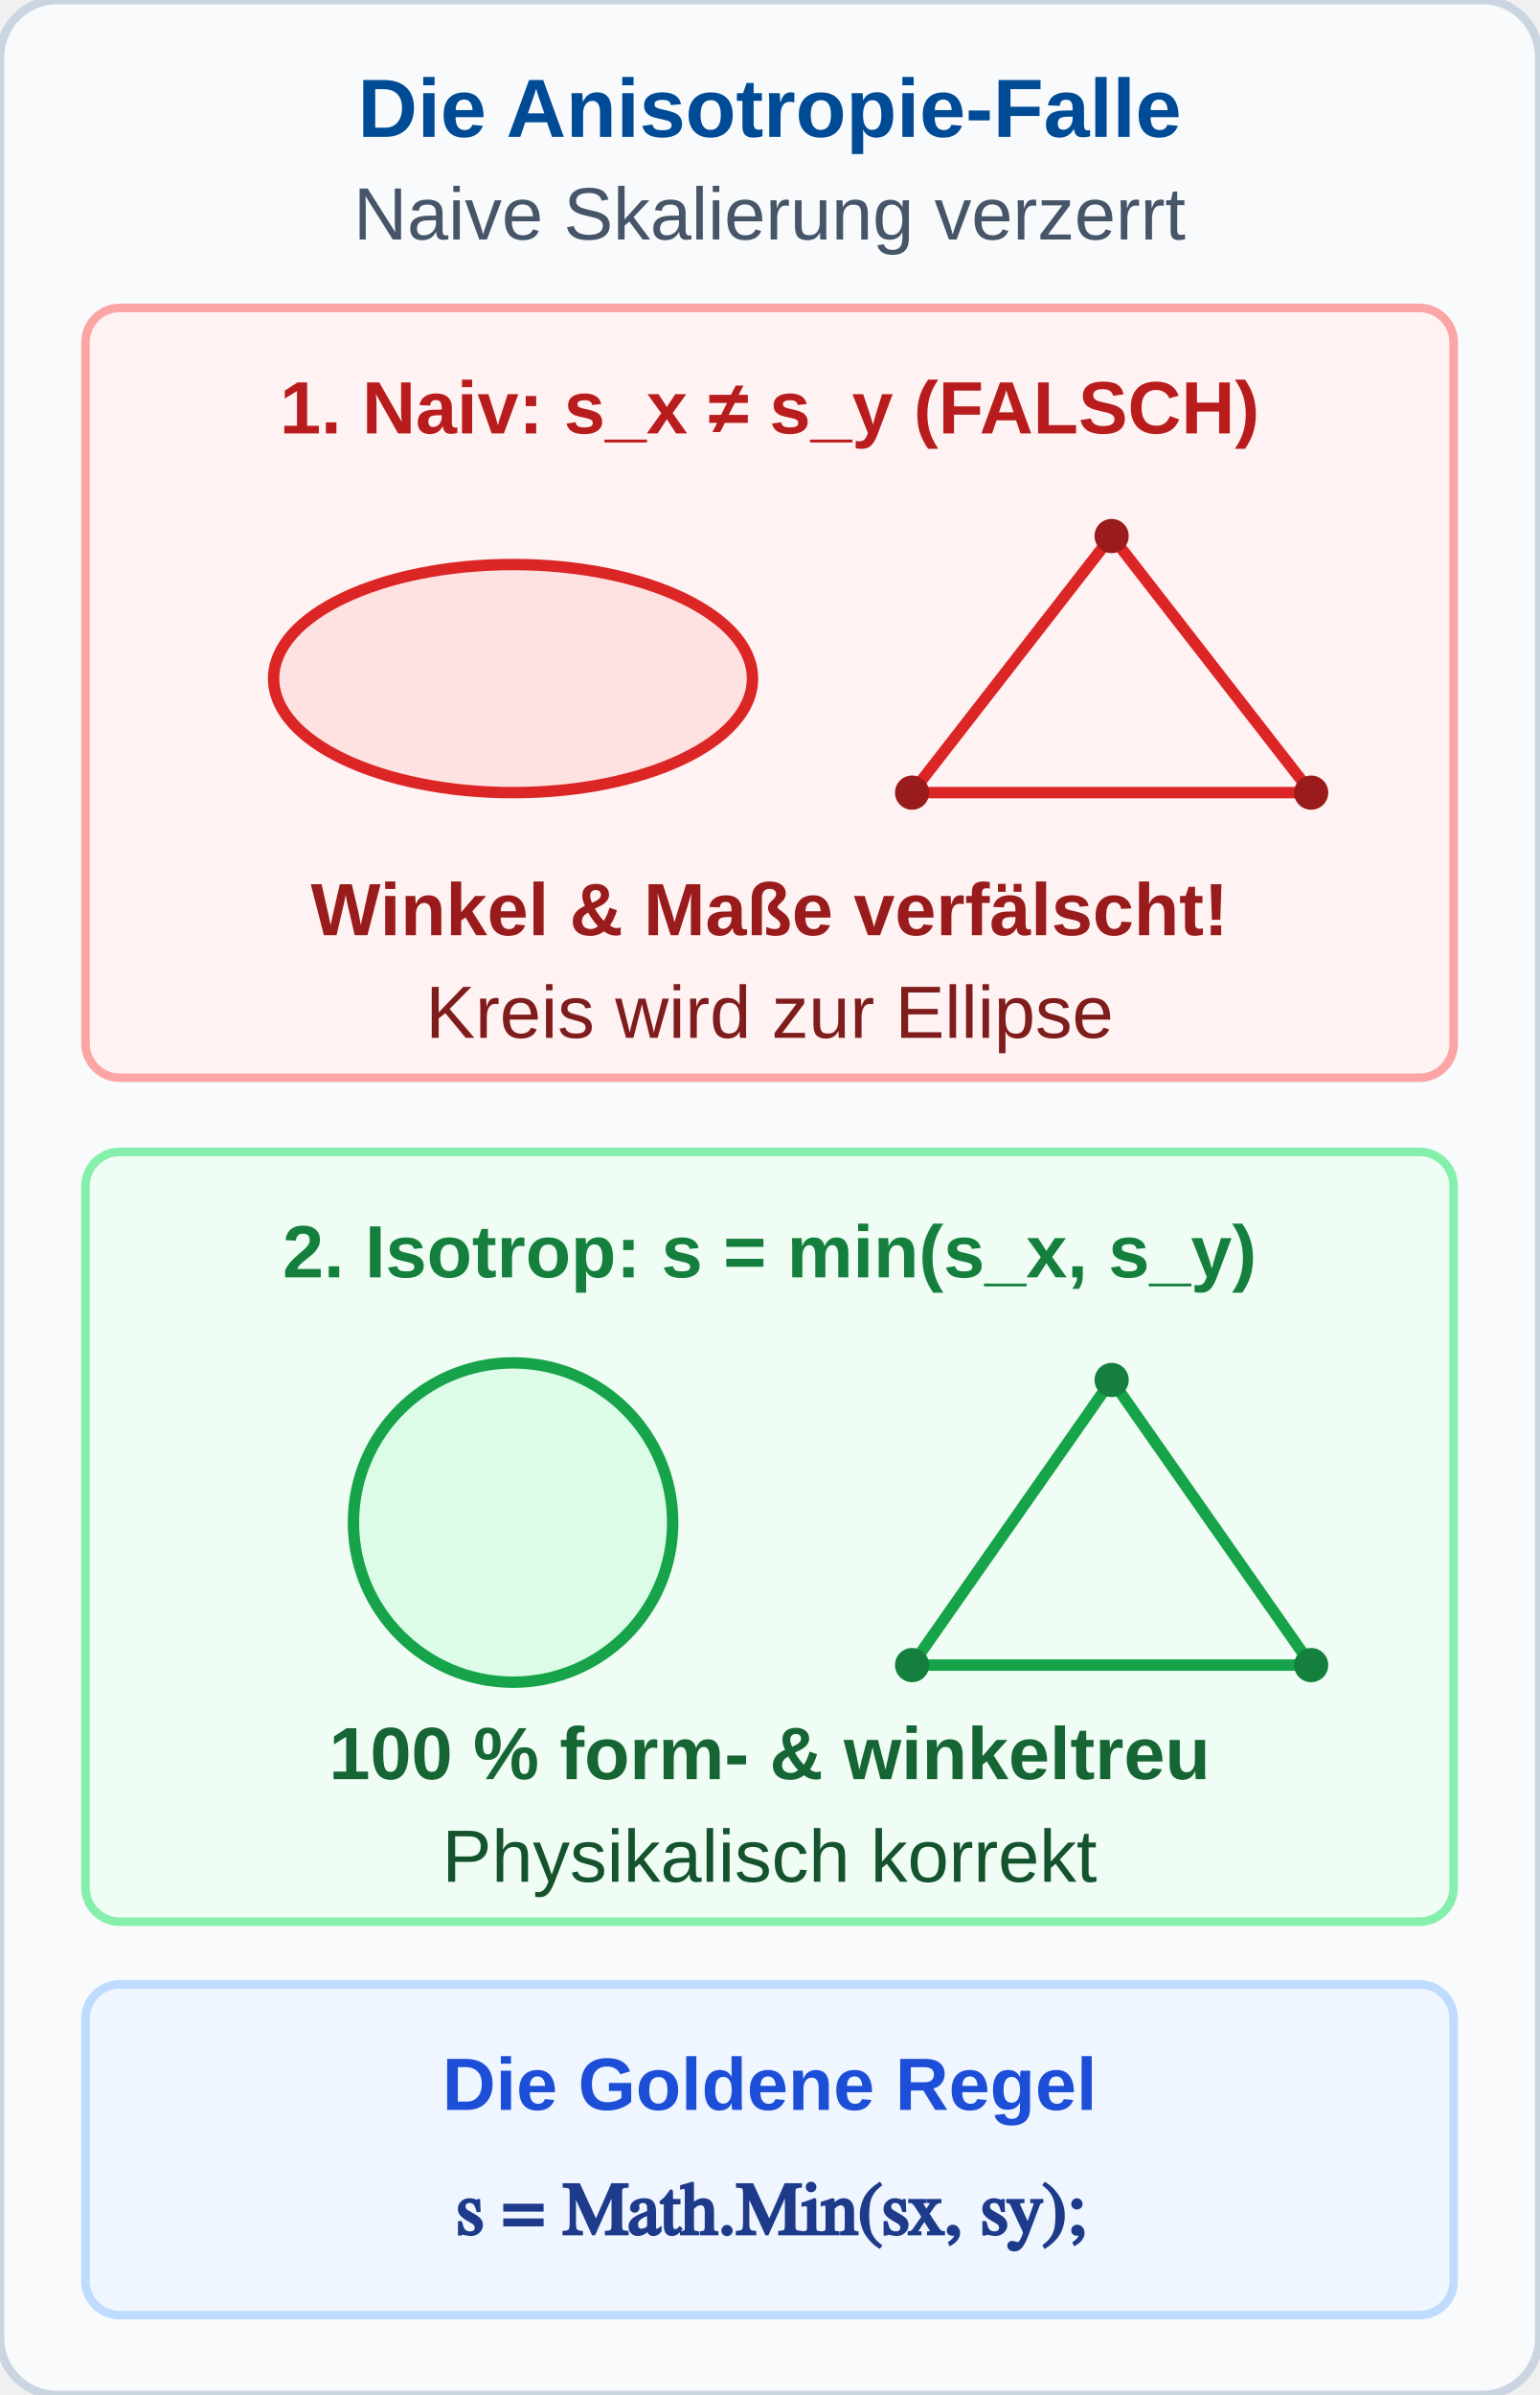
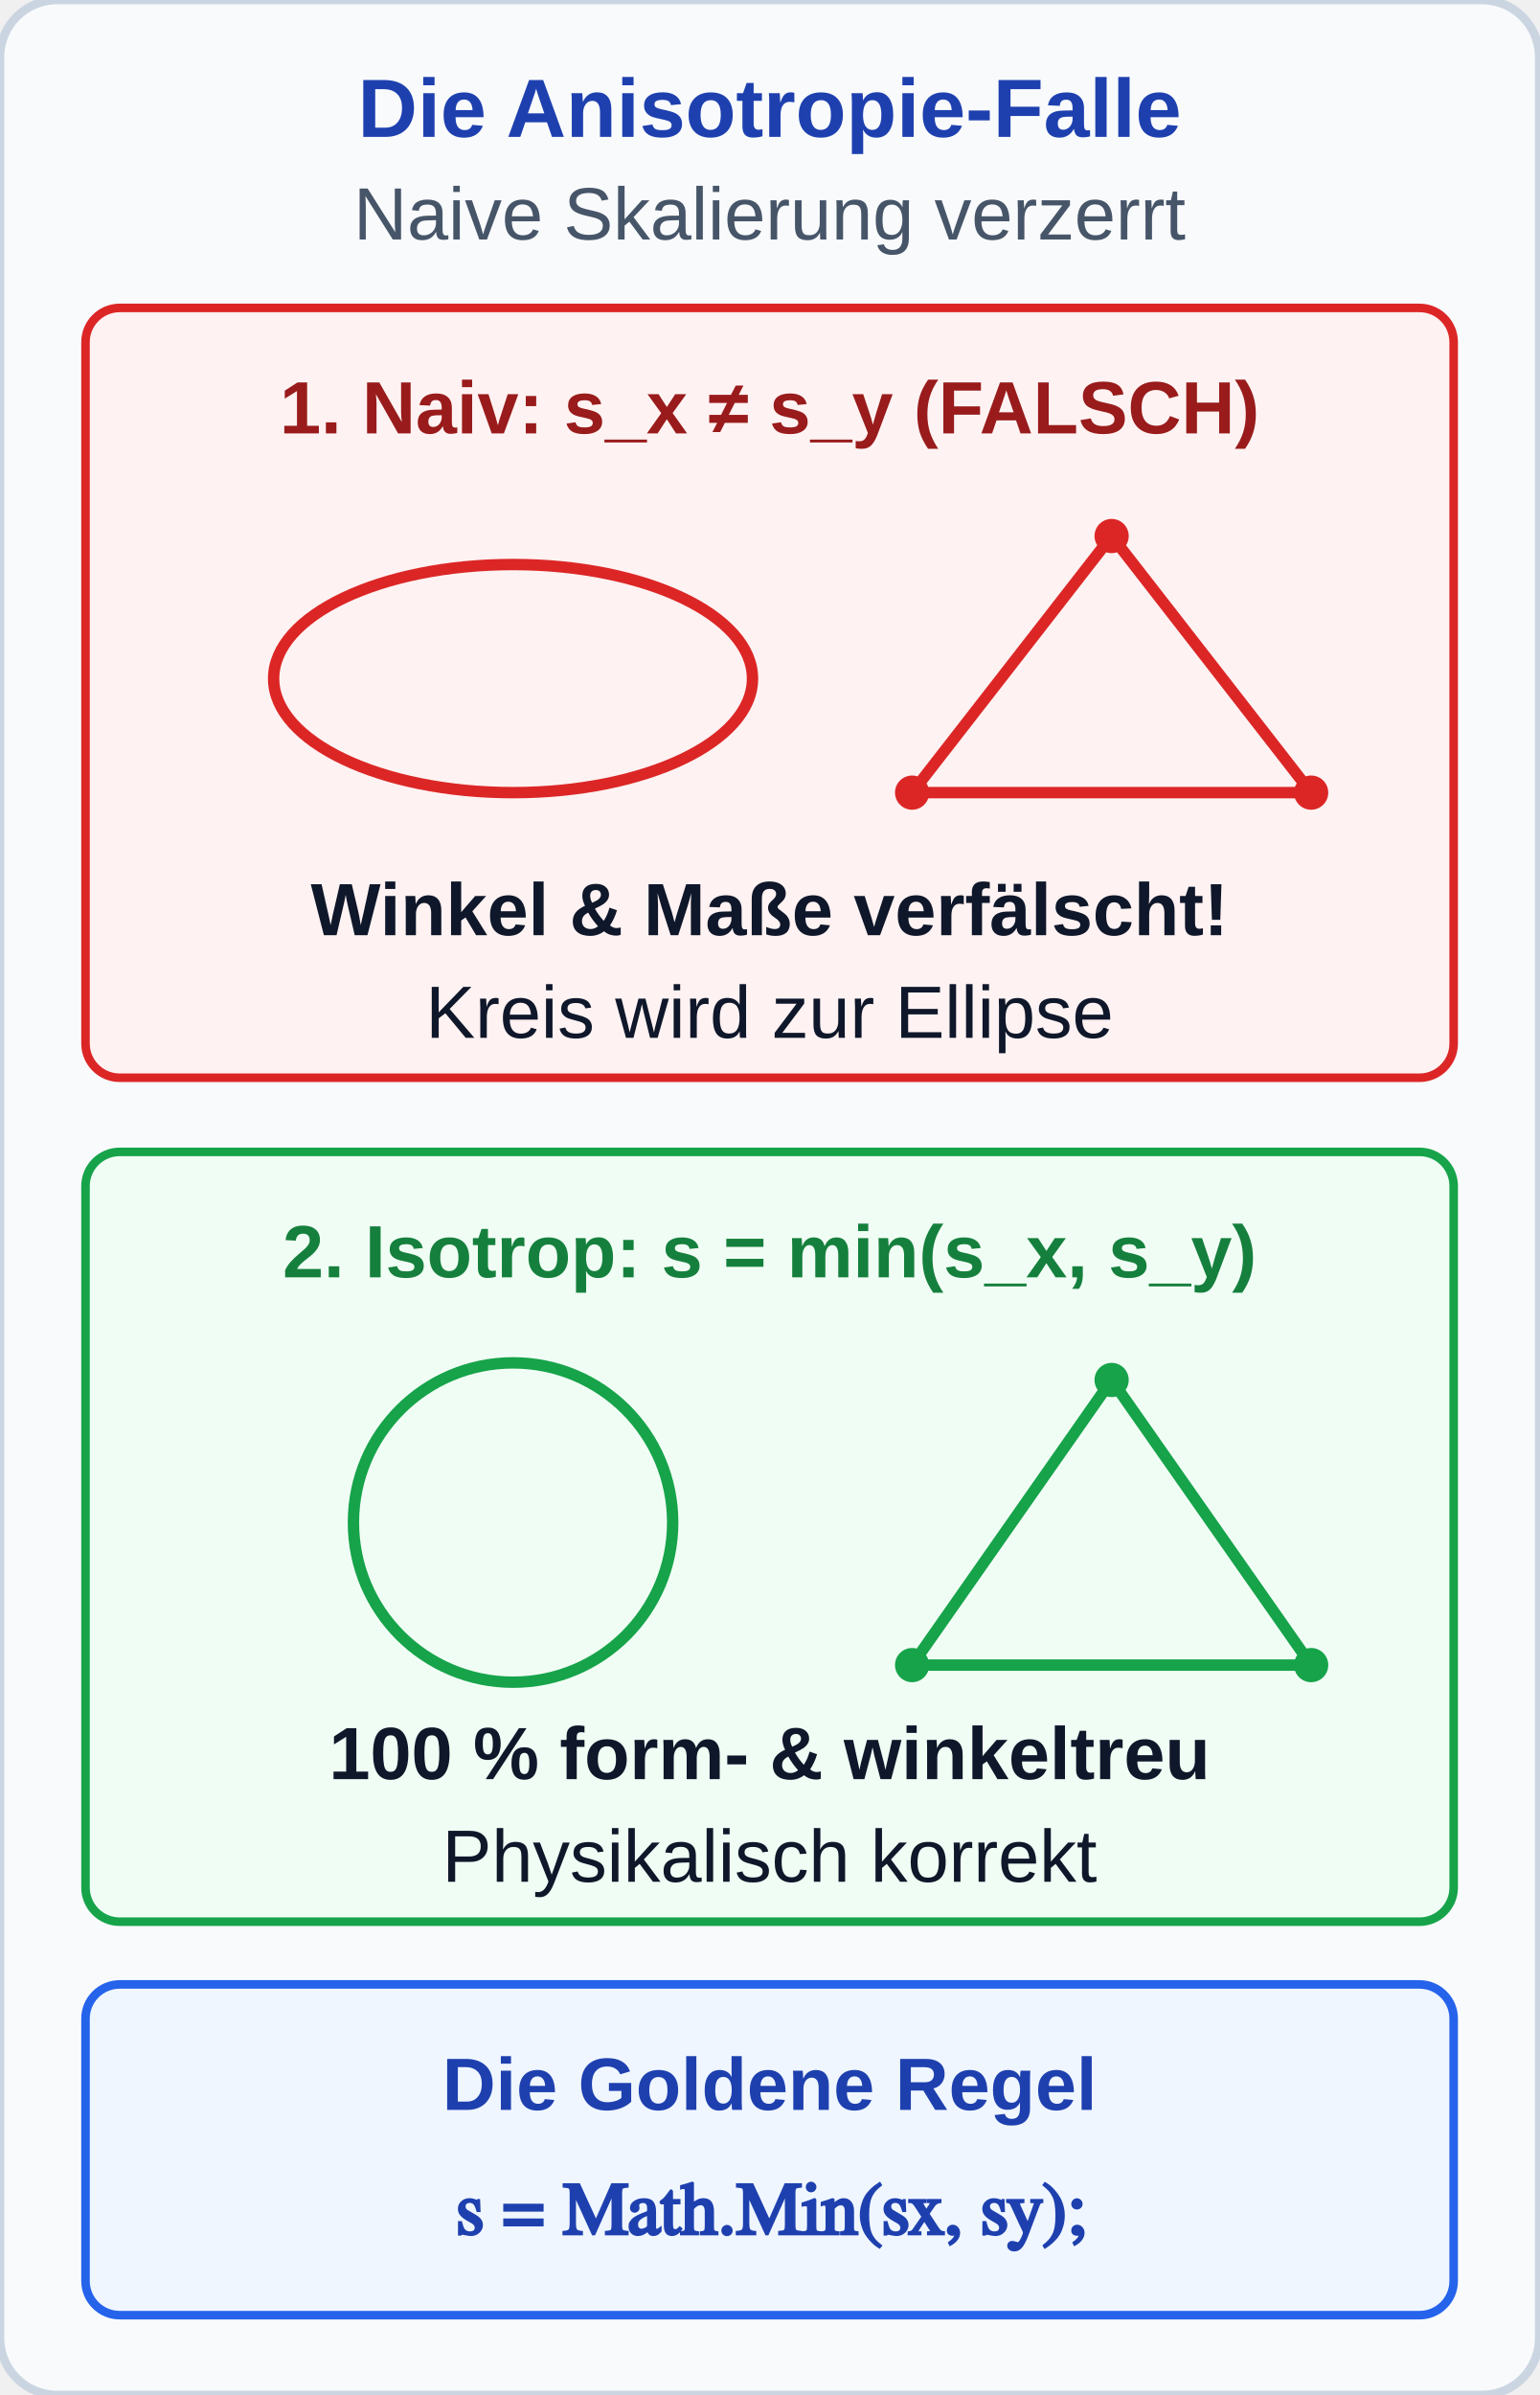
<svg xmlns="http://www.w3.org/2000/svg" viewBox="0 0 270 420" width="270" height="420">
  <defs>
    <style>
-       .hdr { font-family: 'Segoe UI', Arial, sans-serif; font-size: 14.5px; font-weight: bold; fill: #004B96; text-anchor: middle; }
-       .sub { font-family: 'Segoe UI', Arial, sans-serif; font-size: 13px; fill: #475569; text-anchor: middle; }
+       
+ /* @svg-palette:start */
+       .sem-primary { fill: #eff6ff; stroke: #2563eb; }
+       .sem-primary-bg { fill: #eff6ff; stroke: none; }
+       .sem-primary-stroke { stroke: #2563eb; }
+       .sem-primary-fill { fill: #2563eb; }
+       .sem-primary-text { fill: #1e40af; }
+       .sem-success { fill: #f0fdf4; stroke: #16a34a; }
+       .sem-success-bg { fill: #f0fdf4; stroke: none; }
+       .sem-success-stroke { stroke: #16a34a; }
+       .sem-success-fill { fill: #16a34a; }
+       .sem-success-text { fill: #15803d; }
+       .sem-danger { fill: #fef2f2; stroke: #dc2626; }
+       .sem-danger-bg { fill: #fef2f2; stroke: none; }
+       .sem-danger-stroke { stroke: #dc2626; }
+       .sem-danger-fill { fill: #dc2626; }
+       .sem-danger-text { fill: #991b1b; }
+       .sem-card { fill: #f8fafc; stroke: #cbd5e1; }
+       .sem-card-bg { fill: #f8fafc; stroke: none; }
+       .sem-card-stroke { stroke: #cbd5e1; }
+       .sem-card-fill { fill: #cbd5e1; }
+       .sem-card-text { fill: #1e293b; }
+       .sem-muted { fill: #f1f5f9; stroke: #94a3b8; }
+       .sem-muted-bg { fill: #f1f5f9; stroke: none; }
+       .sem-muted-stroke { stroke: #94a3b8; }
+       .sem-muted-fill { fill: #94a3b8; }
+       .sem-muted-text { fill: #475569; }
+       .sem-neutral { fill: #ffffff; stroke: #334155; }
+       .sem-neutral-bg { fill: #ffffff; stroke: none; }
+       .sem-neutral-stroke { stroke: #334155; }
+       .sem-neutral-fill { fill: #334155; }
+       .sem-neutral-text { fill: #0f172a; }
+       /* @svg-palette:end */
+ .hdr { font-family: 'Segoe UI', Arial, sans-serif; font-size: 14.5px; font-weight: bold;  text-anchor: middle; }
+       .sub { font-family: 'Segoe UI', Arial, sans-serif; font-size: 13px;  text-anchor: middle; }
      .lbl { font-family: 'Segoe UI', Arial, sans-serif; font-size: 13px; font-weight: bold; text-anchor: middle; }
-       .desc { font-family: 'Segoe UI', Arial, sans-serif; font-size: 13px; fill: #334155; text-anchor: middle; }
+       .desc { font-family: 'Segoe UI', Arial, sans-serif; font-size: 13px;  text-anchor: middle; }
      .math { font-family: 'Cambria Math', serif; font-size: 13px; font-weight: bold; }
    </style>
  </defs>
-   <rect width="270" height="420" rx="10" fill="#f8fafc" stroke="#cbd5e1" stroke-width="1.5" />
-   <text x="135" y="24" class="hdr">Die Anisotropie-Falle</text>
-   <text x="135" y="42" class="sub">Naive Skalierung verzerrt</text>
+   <rect class="sem-card" width="270" height="420" rx="10" stroke-width="1.5" />
+   <text x="135" y="24" class="hdr sem-primary-text">Die Anisotropie-Falle</text>
+   <text x="135" y="42" class="sub sem-muted-text">Naive Skalierung verzerrt</text>
  <g transform="translate(15, 54)">
-     <rect width="240" height="135" rx="6" fill="#fef2f2" stroke="#fca5a5" stroke-width="1.5" />
-     <text x="120" y="22" class="lbl" style="fill: #b91c1c;">1. Naiv: s_x ≠ s_y (FALSCH)</text>
+     <rect class="sem-danger" width="240" height="135" rx="6" stroke-width="1.5" />
+     <text x="120" y="22" class="lbl sem-danger-text">1. Naiv: s_x ≠ s_y (FALSCH)</text>
    <g transform="translate(25, 20)">
-       <ellipse cx="50" cy="45" rx="42" ry="20" fill="#fee2e2" stroke="#dc2626" stroke-width="2" />
-       <polygon points="120,65 190,65 155,20" fill="none" stroke="#dc2626" stroke-width="2" />
-       <circle cx="155" cy="20" r="3" fill="#991b1b" />
-       <circle cx="120" cy="65" r="3" fill="#991b1b" />
-       <circle cx="190" cy="65" r="3" fill="#991b1b" />
+       <ellipse class="sem-danger" cx="50" cy="45" rx="42" ry="20" stroke-width="2" />
+       <polygon class="sem-danger-stroke" points="120,65 190,65 155,20" fill="none" stroke-width="2" />
+       <circle class="sem-danger-fill" cx="155" cy="20" r="3" />
+       <circle class="sem-danger-fill" cx="120" cy="65" r="3" />
+       <circle class="sem-danger-fill" cx="190" cy="65" r="3" />
    </g>
-     <text x="120" y="110" class="desc" style="font-weight: bold; fill: #991b1b;">Winkel &amp; Maße verfälscht!</text>
-     <text x="120" y="128" class="desc" style="fill: #7f1d1d;">Kreis wird zur Ellipse</text>
+     <text x="120" y="110" class="desc sem-neutral-text sem-danger-text" style="font-weight: bold;">Winkel &amp; Maße verfälscht!</text>
+     <text x="120" y="128" class="desc sem-neutral-text sem-danger-text">Kreis wird zur Ellipse</text>
  </g>
  <g transform="translate(15, 202)">
-     <rect width="240" height="135" rx="6" fill="#f0fdf4" stroke="#86efac" stroke-width="1.5" />
-     <text x="120" y="22" class="lbl" style="fill: #15803d;">2. Isotrop: s = min(s_x, s_y)</text>
+     <rect class="sem-success" width="240" height="135" rx="6" stroke-width="1.5" />
+     <text x="120" y="22" class="lbl sem-success-text">2. Isotrop: s = min(s_x, s_y)</text>
    <g transform="translate(25, 20)">
-       <circle cx="50" cy="45" r="28" fill="#dcfce7" stroke="#16a34a" stroke-width="2" />
-       <polygon points="120,70 190,70 155,20" fill="none" stroke="#16a34a" stroke-width="2" />
-       <circle cx="155" cy="20" r="3" fill="#15803d" />
-       <circle cx="120" cy="70" r="3" fill="#15803d" />
-       <circle cx="190" cy="70" r="3" fill="#15803d" />
+       <circle class="sem-success" cx="50" cy="45" r="28" stroke-width="2" />
+       <polygon class="sem-success-stroke" points="120,70 190,70 155,20" fill="none" stroke-width="2" />
+       <circle class="sem-success-fill" cx="155" cy="20" r="3" />
+       <circle class="sem-success-fill" cx="120" cy="70" r="3" />
+       <circle class="sem-success-fill" cx="190" cy="70" r="3" />
    </g>
-     <text x="120" y="110" class="desc" style="font-weight: bold; fill: #166534;">100 % form- &amp; winkeltreu</text>
-     <text x="120" y="128" class="desc" style="fill: #14532d;">Physikalisch korrekt</text>
+     <text x="120" y="110" class="desc sem-neutral-text sem-success-text" style="font-weight: bold;">100 % form- &amp; winkeltreu</text>
+     <text x="120" y="128" class="desc sem-neutral-text sem-success-text">Physikalisch korrekt</text>
  </g>
-   <rect x="15" y="348" width="240" height="58" rx="6" fill="#eff6ff" stroke="#bfdbfe" stroke-width="1.5" />
-   <text x="135" y="370" class="lbl" style="fill: #1d4ed8;">Die Goldene Regel</text>
-   <text x="135" y="392" class="math" style="fill: #1e3a8a; text-anchor: middle;">s = Math.Min(sx, sy);</text>
+   <rect class="sem-primary" x="15" y="348" width="240" height="58" rx="6" stroke-width="1.5" />
+   <text x="135" y="370" class="lbl sem-primary-text">Die Goldene Regel</text>
+   <text x="135" y="392" class="math sem-primary-text" style="text-anchor: middle;">s = Math.Min(sx, sy);</text>
</svg>
